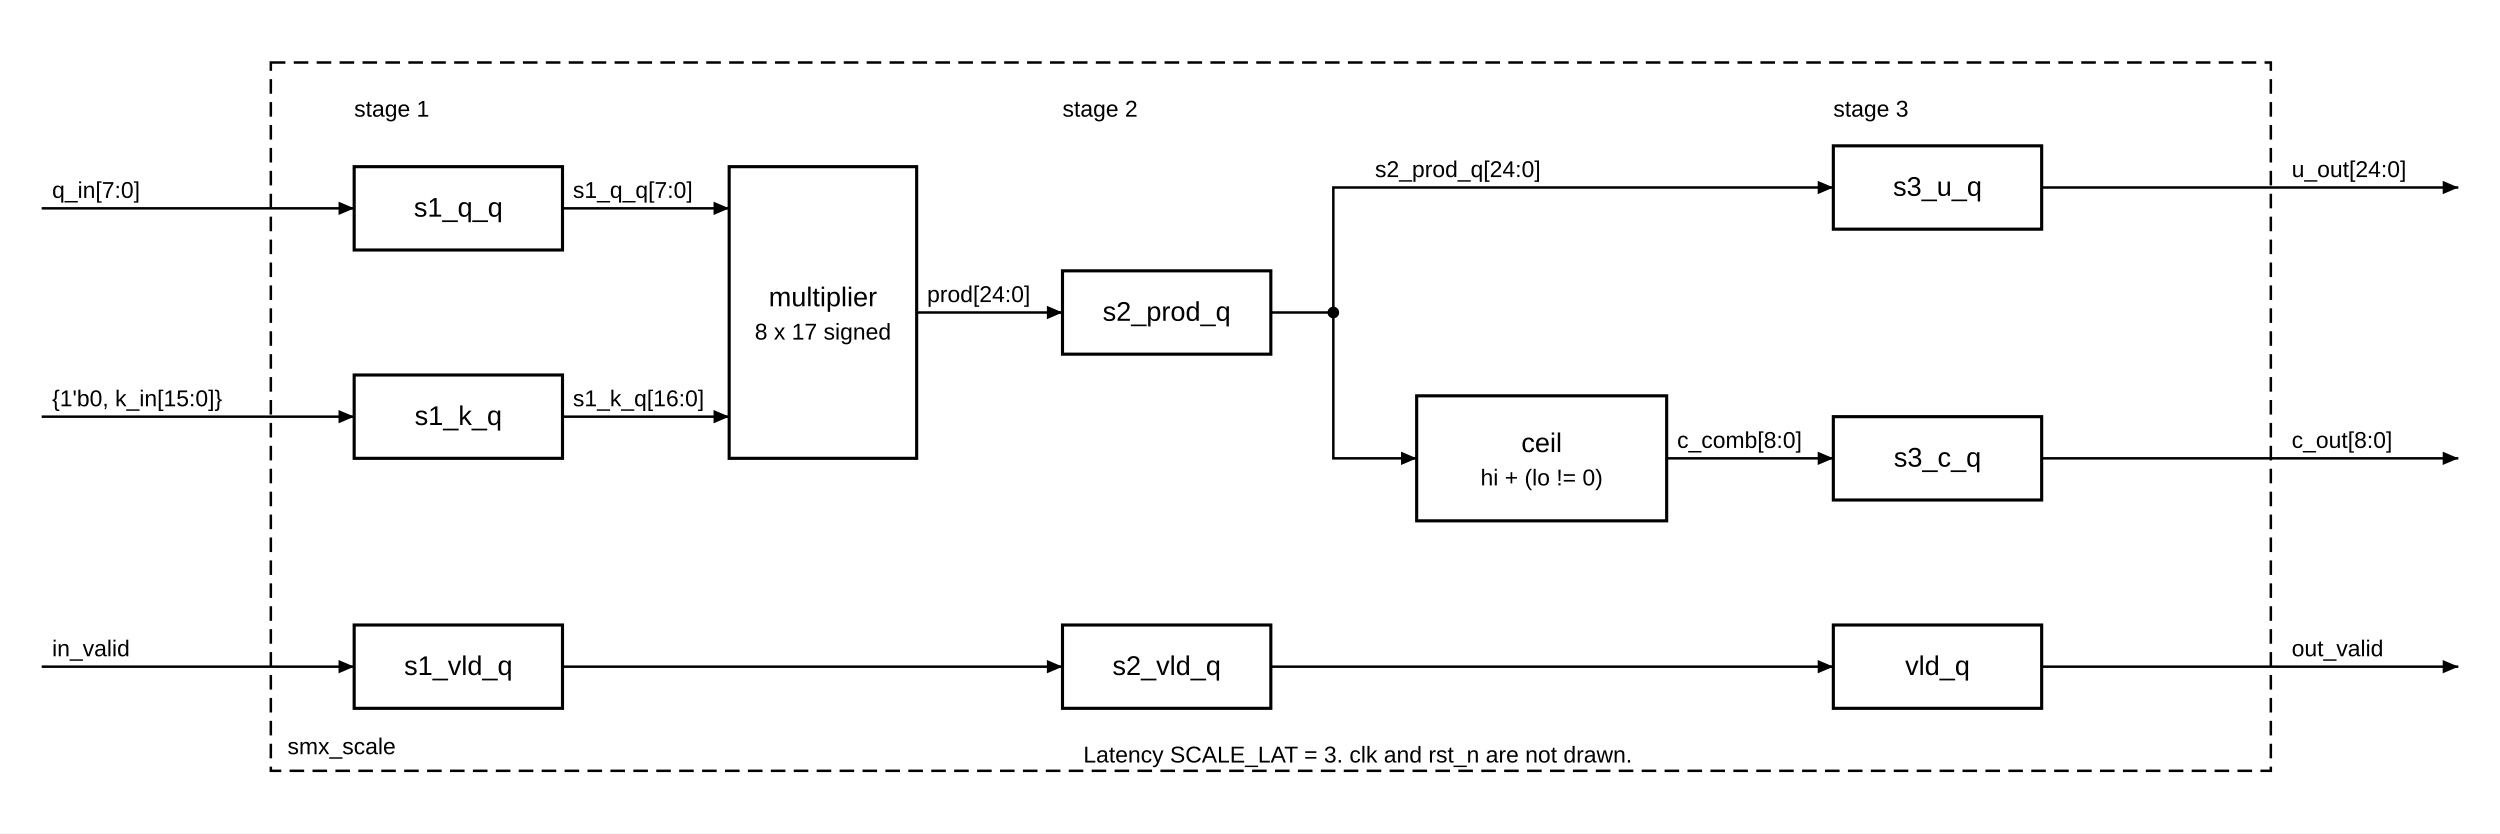
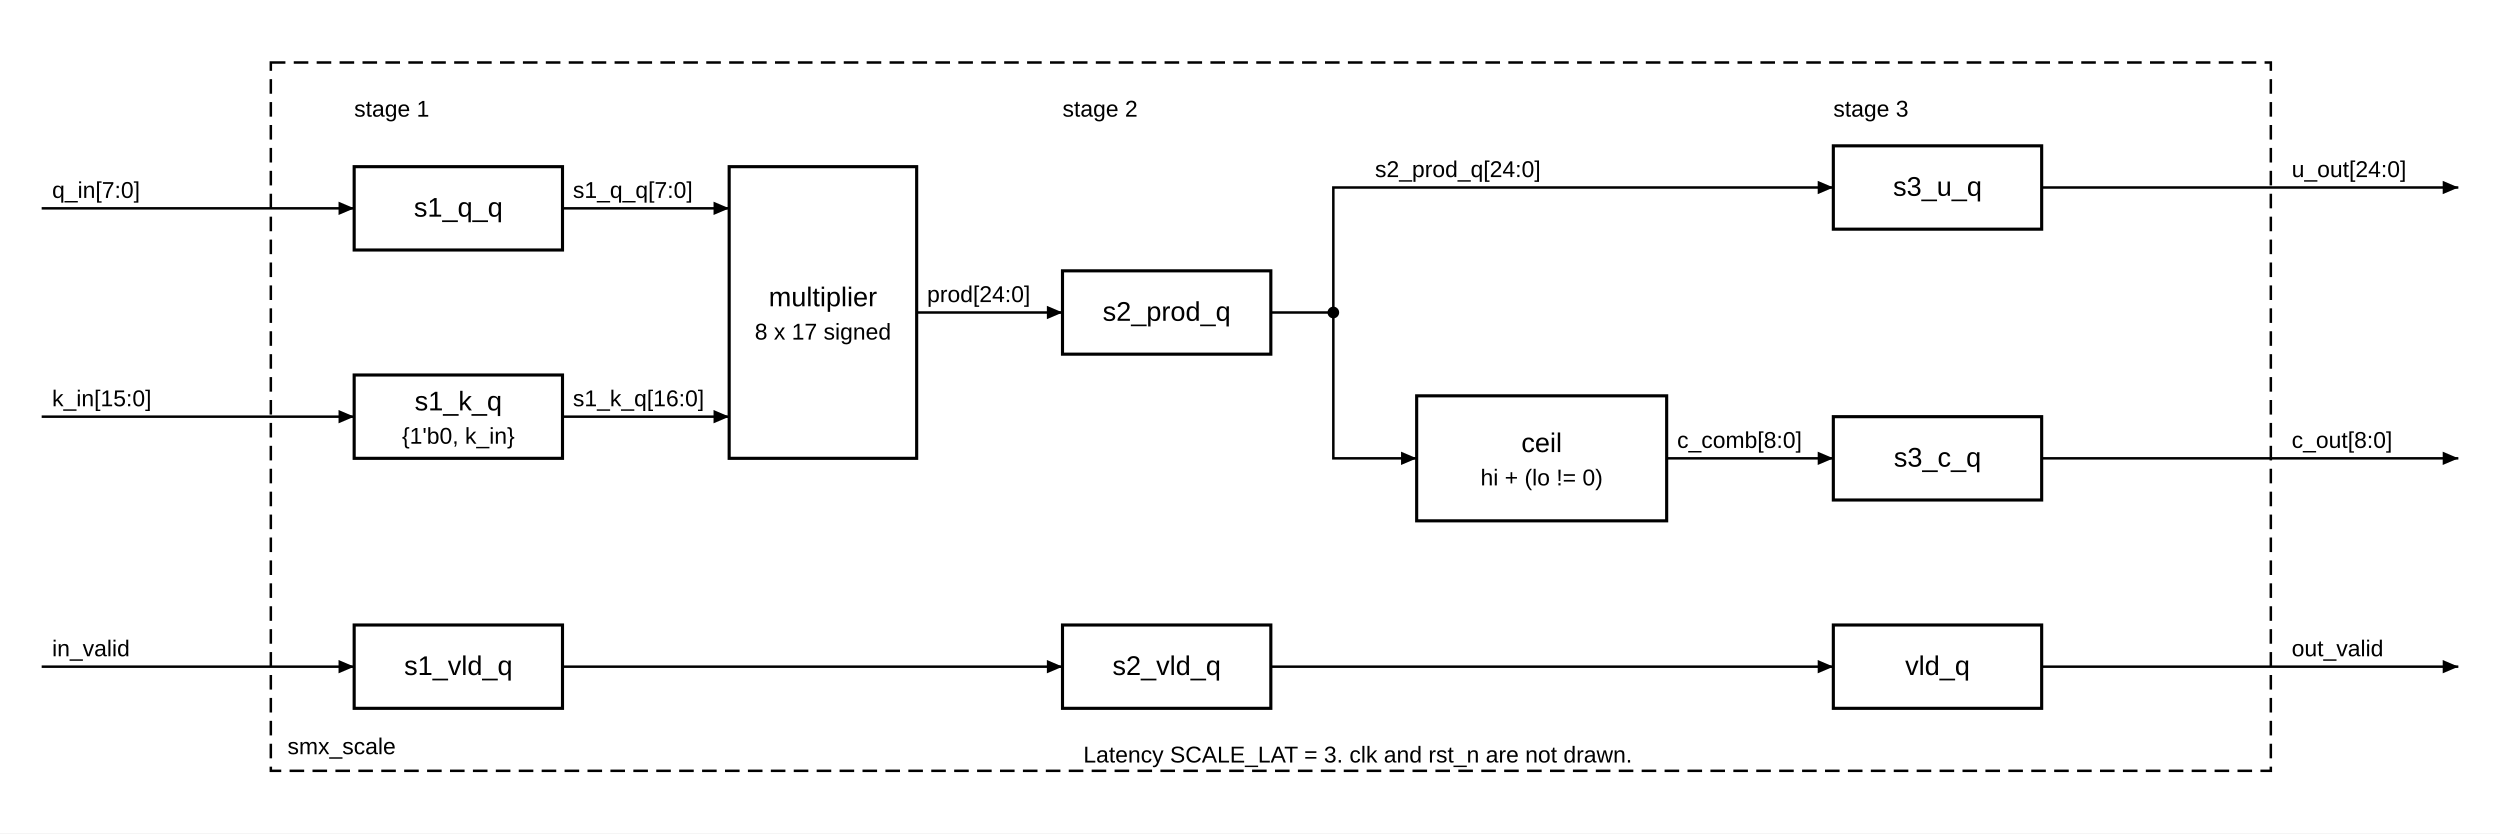
<svg xmlns="http://www.w3.org/2000/svg" viewBox="0 0 1200 400" width="1200" height="400" font-family="Arial, Helvetica, sans-serif" fill="#000">
  <defs>
    <marker id="arrow" viewBox="0 0 8 8" refX="7.5" refY="4" markerWidth="8" markerHeight="8" markerUnits="userSpaceOnUse" orient="auto">
      <path d="M0,0.8 L7.5,4 L0,7.2 z" fill="#000" />
    </marker>
  </defs>
  <rect width="1200" height="400" fill="#fff" />
  <rect x="130" y="30" width="960" height="340" fill="none" stroke="#000" stroke-width="1.2" stroke-dasharray="7 4" />
  <text x="138" y="362" font-size="11" text-anchor="start">smx_scale</text>
  <text x="170" y="56" font-size="11" text-anchor="start">stage 1</text>
  <text x="510" y="56" font-size="11" text-anchor="start">stage 2</text>
  <text x="880" y="56" font-size="11" text-anchor="start">stage 3</text>
  <rect x="170" y="80" width="100" height="40" fill="#fff" stroke="#000" stroke-width="1.5" />
  <text x="220" y="104" font-size="13" text-anchor="middle">s1_q_q</text>
  <rect x="170" y="180" width="100" height="40" fill="#fff" stroke="#000" stroke-width="1.5" />
-   <text x="220" y="204" font-size="13" text-anchor="middle">s1_k_q</text>
+   <text x="220" y="197" font-size="13" text-anchor="middle">s1_k_q</text>
+   <text x="220" y="213" font-size="11" text-anchor="middle">{1'b0, k_in}</text>
  <rect x="350" y="80" width="90" height="140" fill="#fff" stroke="#000" stroke-width="1.5" />
  <text x="395" y="147" font-size="13" text-anchor="middle">multiplier</text>
  <text x="395" y="163" font-size="11" text-anchor="middle">8 x 17 signed</text>
  <rect x="510" y="130" width="100" height="40" fill="#fff" stroke="#000" stroke-width="1.5" />
  <text x="560" y="154" font-size="13" text-anchor="middle">s2_prod_q</text>
  <rect x="680" y="190" width="120" height="60" fill="#fff" stroke="#000" stroke-width="1.5" />
  <text x="740" y="217" font-size="13" text-anchor="middle">ceil</text>
  <text x="740" y="233" font-size="11" text-anchor="middle">hi + (lo != 0)</text>
  <rect x="880" y="70" width="100" height="40" fill="#fff" stroke="#000" stroke-width="1.5" />
  <text x="930" y="94" font-size="13" text-anchor="middle">s3_u_q</text>
  <rect x="880" y="200" width="100" height="40" fill="#fff" stroke="#000" stroke-width="1.5" />
  <text x="930" y="224" font-size="13" text-anchor="middle">s3_c_q</text>
  <rect x="170" y="300" width="100" height="40" fill="#fff" stroke="#000" stroke-width="1.5" />
  <text x="220" y="324" font-size="13" text-anchor="middle">s1_vld_q</text>
  <rect x="510" y="300" width="100" height="40" fill="#fff" stroke="#000" stroke-width="1.5" />
  <text x="560" y="324" font-size="13" text-anchor="middle">s2_vld_q</text>
  <rect x="880" y="300" width="100" height="40" fill="#fff" stroke="#000" stroke-width="1.5" />
  <text x="930" y="324" font-size="13" text-anchor="middle">vld_q</text>
  <polyline points="20,100 170,100" fill="none" stroke="#000" stroke-width="1.2" marker-end="url(#arrow)" />
  <text x="25" y="95" font-size="11" text-anchor="start">q_in[7:0]</text>
  <polyline points="20,200 170,200" fill="none" stroke="#000" stroke-width="1.2" marker-end="url(#arrow)" />
-   <text x="25" y="195" font-size="11" text-anchor="start">{1'b0, k_in[15:0]}</text>
+   <text x="25" y="195" font-size="11" text-anchor="start">k_in[15:0]</text>
  <polyline points="270,100 350,100" fill="none" stroke="#000" stroke-width="1.2" marker-end="url(#arrow)" />
  <text x="275" y="95" font-size="11" text-anchor="start">s1_q_q[7:0]</text>
  <polyline points="270,200 350,200" fill="none" stroke="#000" stroke-width="1.2" marker-end="url(#arrow)" />
  <text x="275" y="195" font-size="11" text-anchor="start">s1_k_q[16:0]</text>
  <polyline points="440,150 510,150" fill="none" stroke="#000" stroke-width="1.2" marker-end="url(#arrow)" />
  <text x="445" y="145" font-size="11" text-anchor="start">prod[24:0]</text>
  <polyline points="610,150 640,150 640,90 880,90" fill="none" stroke="#000" stroke-width="1.2" marker-end="url(#arrow)" />
  <text x="660" y="85" font-size="11" text-anchor="start">s2_prod_q[24:0]</text>
  <circle cx="640" cy="150" r="2.8" fill="#000" />
  <polyline points="640,150 640,220 680,220" fill="none" stroke="#000" stroke-width="1.2" marker-end="url(#arrow)" />
  <polyline points="800,220 880,220" fill="none" stroke="#000" stroke-width="1.2" marker-end="url(#arrow)" />
  <text x="805" y="215" font-size="11" text-anchor="start">c_comb[8:0]</text>
  <polyline points="980,90 1180,90" fill="none" stroke="#000" stroke-width="1.2" marker-end="url(#arrow)" />
  <text x="1100" y="85" font-size="11" text-anchor="start">u_out[24:0]</text>
  <polyline points="980,220 1180,220" fill="none" stroke="#000" stroke-width="1.2" marker-end="url(#arrow)" />
  <text x="1100" y="215" font-size="11" text-anchor="start">c_out[8:0]</text>
  <polyline points="20,320 170,320" fill="none" stroke="#000" stroke-width="1.2" marker-end="url(#arrow)" />
  <text x="25" y="315" font-size="11" text-anchor="start">in_valid</text>
  <polyline points="270,320 510,320" fill="none" stroke="#000" stroke-width="1.2" marker-end="url(#arrow)" />
  <polyline points="610,320 880,320" fill="none" stroke="#000" stroke-width="1.2" marker-end="url(#arrow)" />
  <polyline points="980,320 1180,320" fill="none" stroke="#000" stroke-width="1.2" marker-end="url(#arrow)" />
  <text x="1100" y="315" font-size="11" text-anchor="start">out_valid</text>
  <text x="520" y="366" font-size="11" text-anchor="start">Latency SCALE_LAT = 3. clk and rst_n are not drawn.</text>
</svg>
